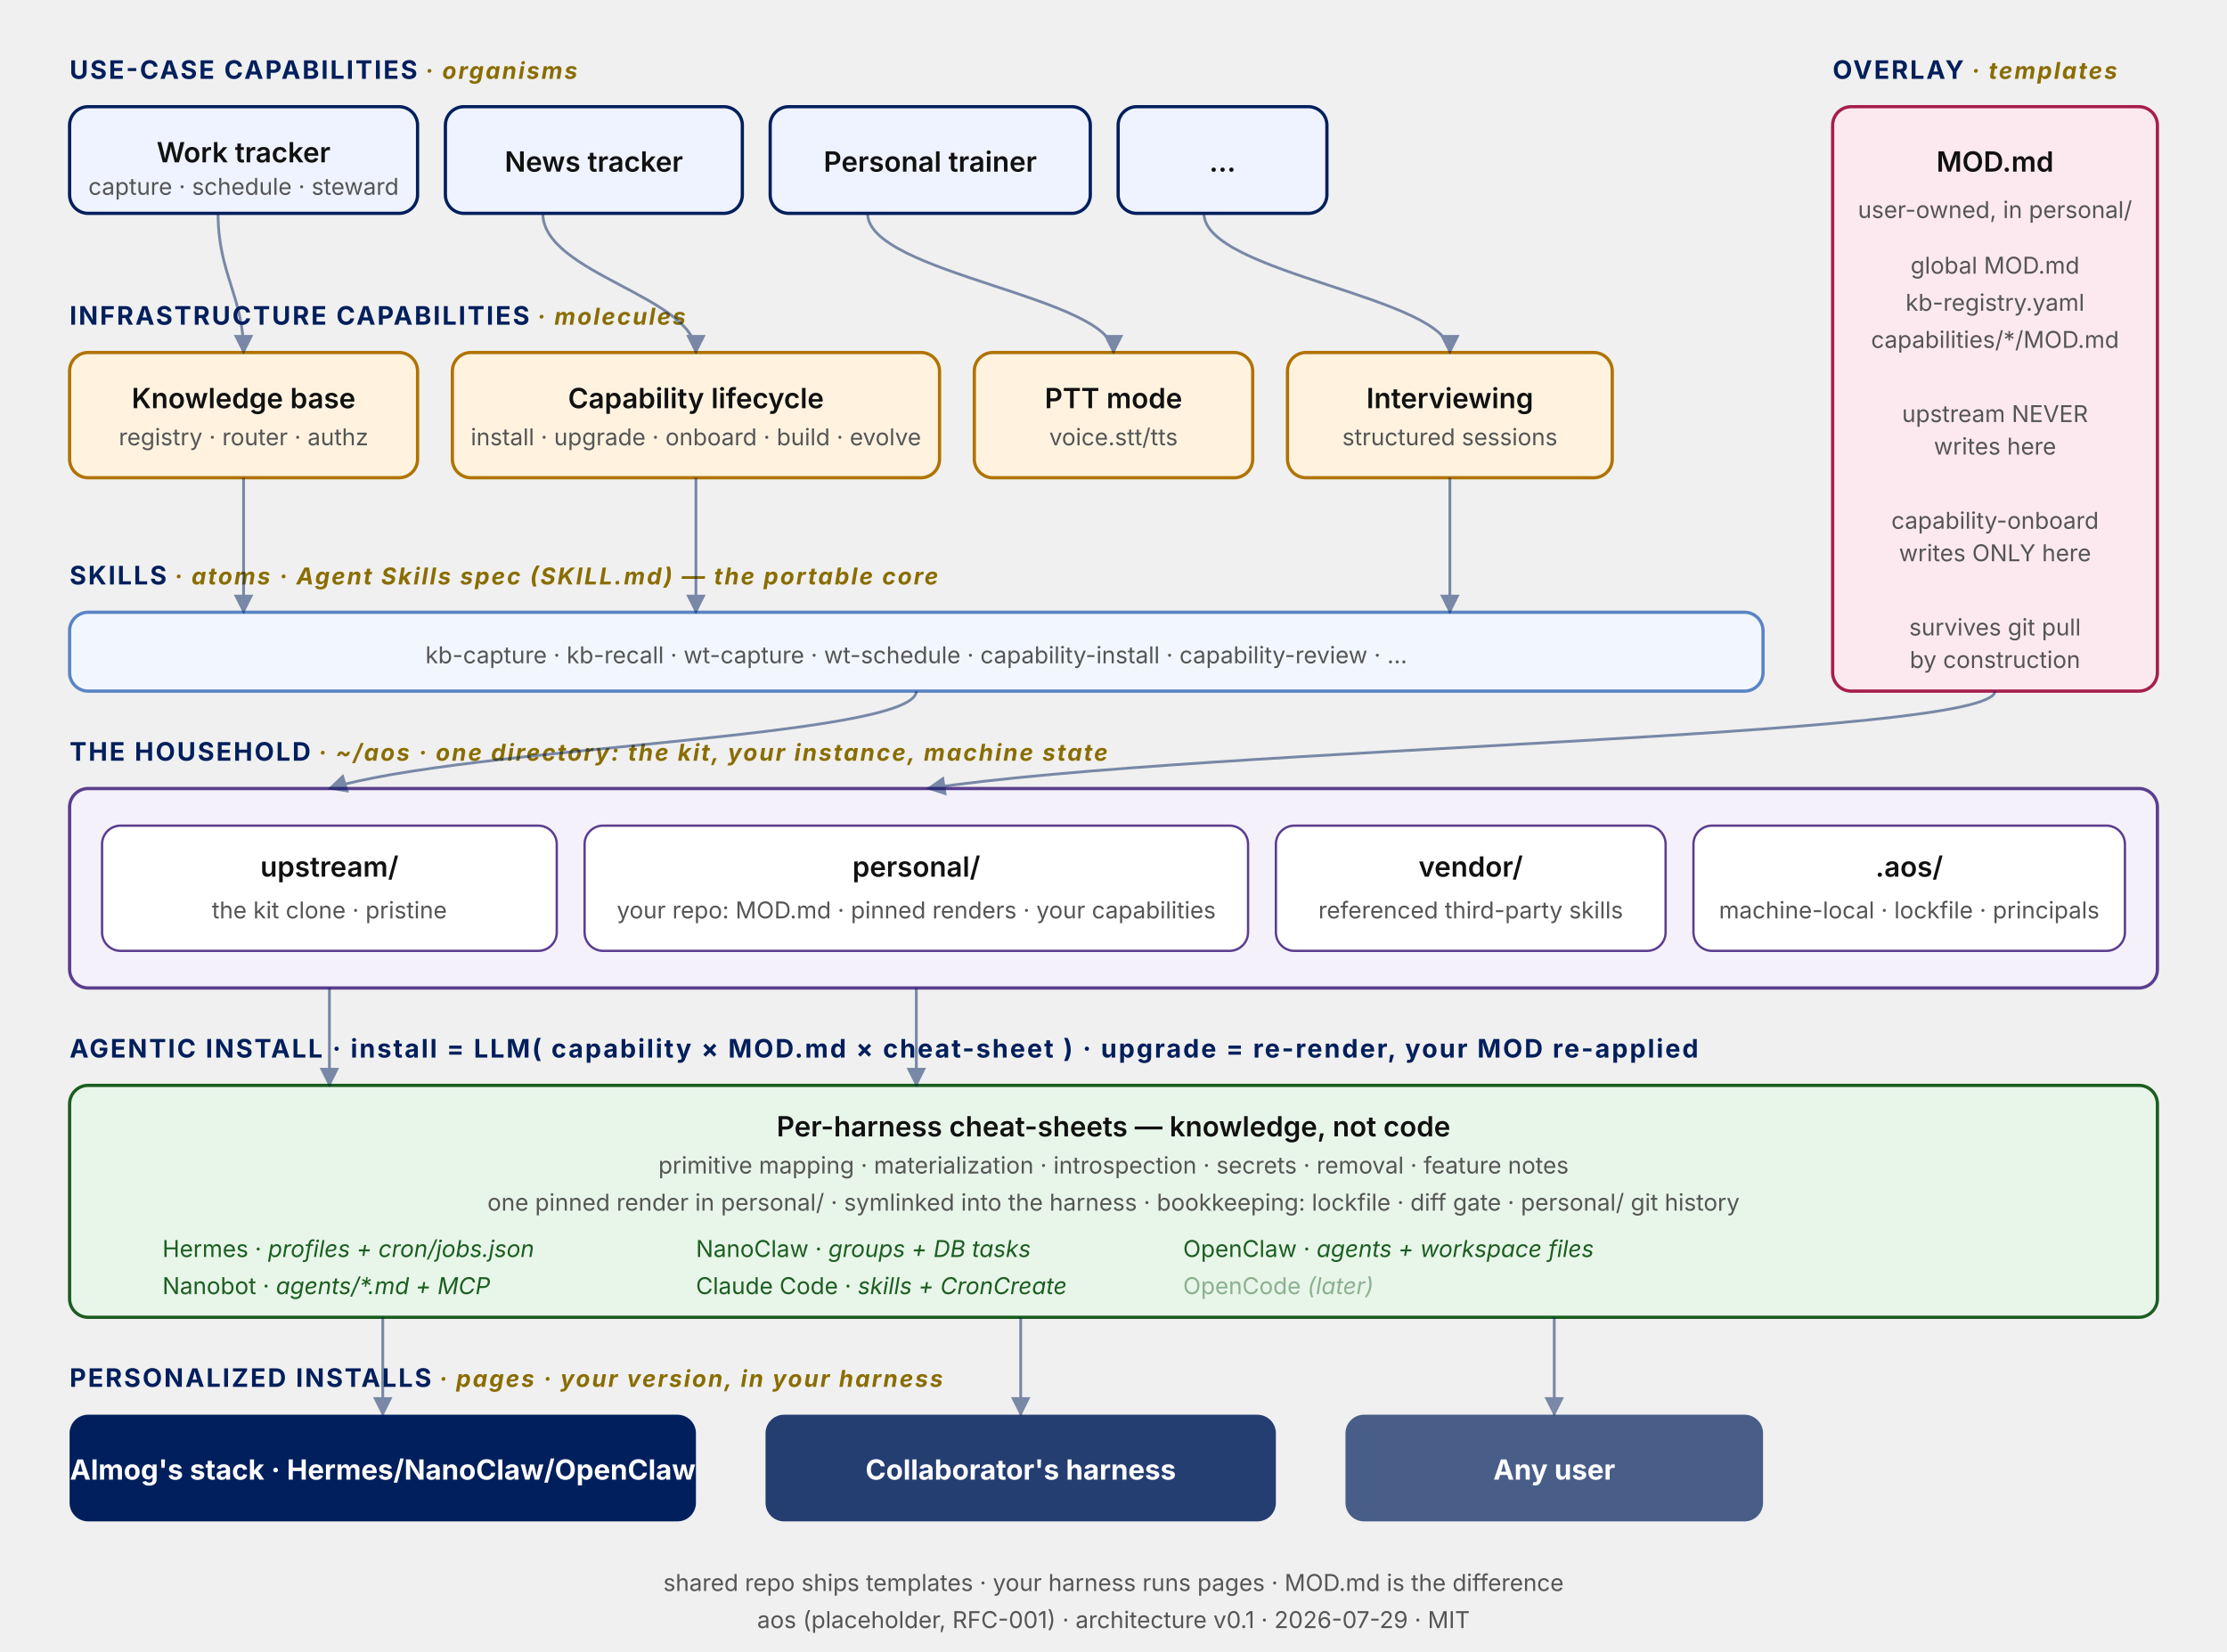
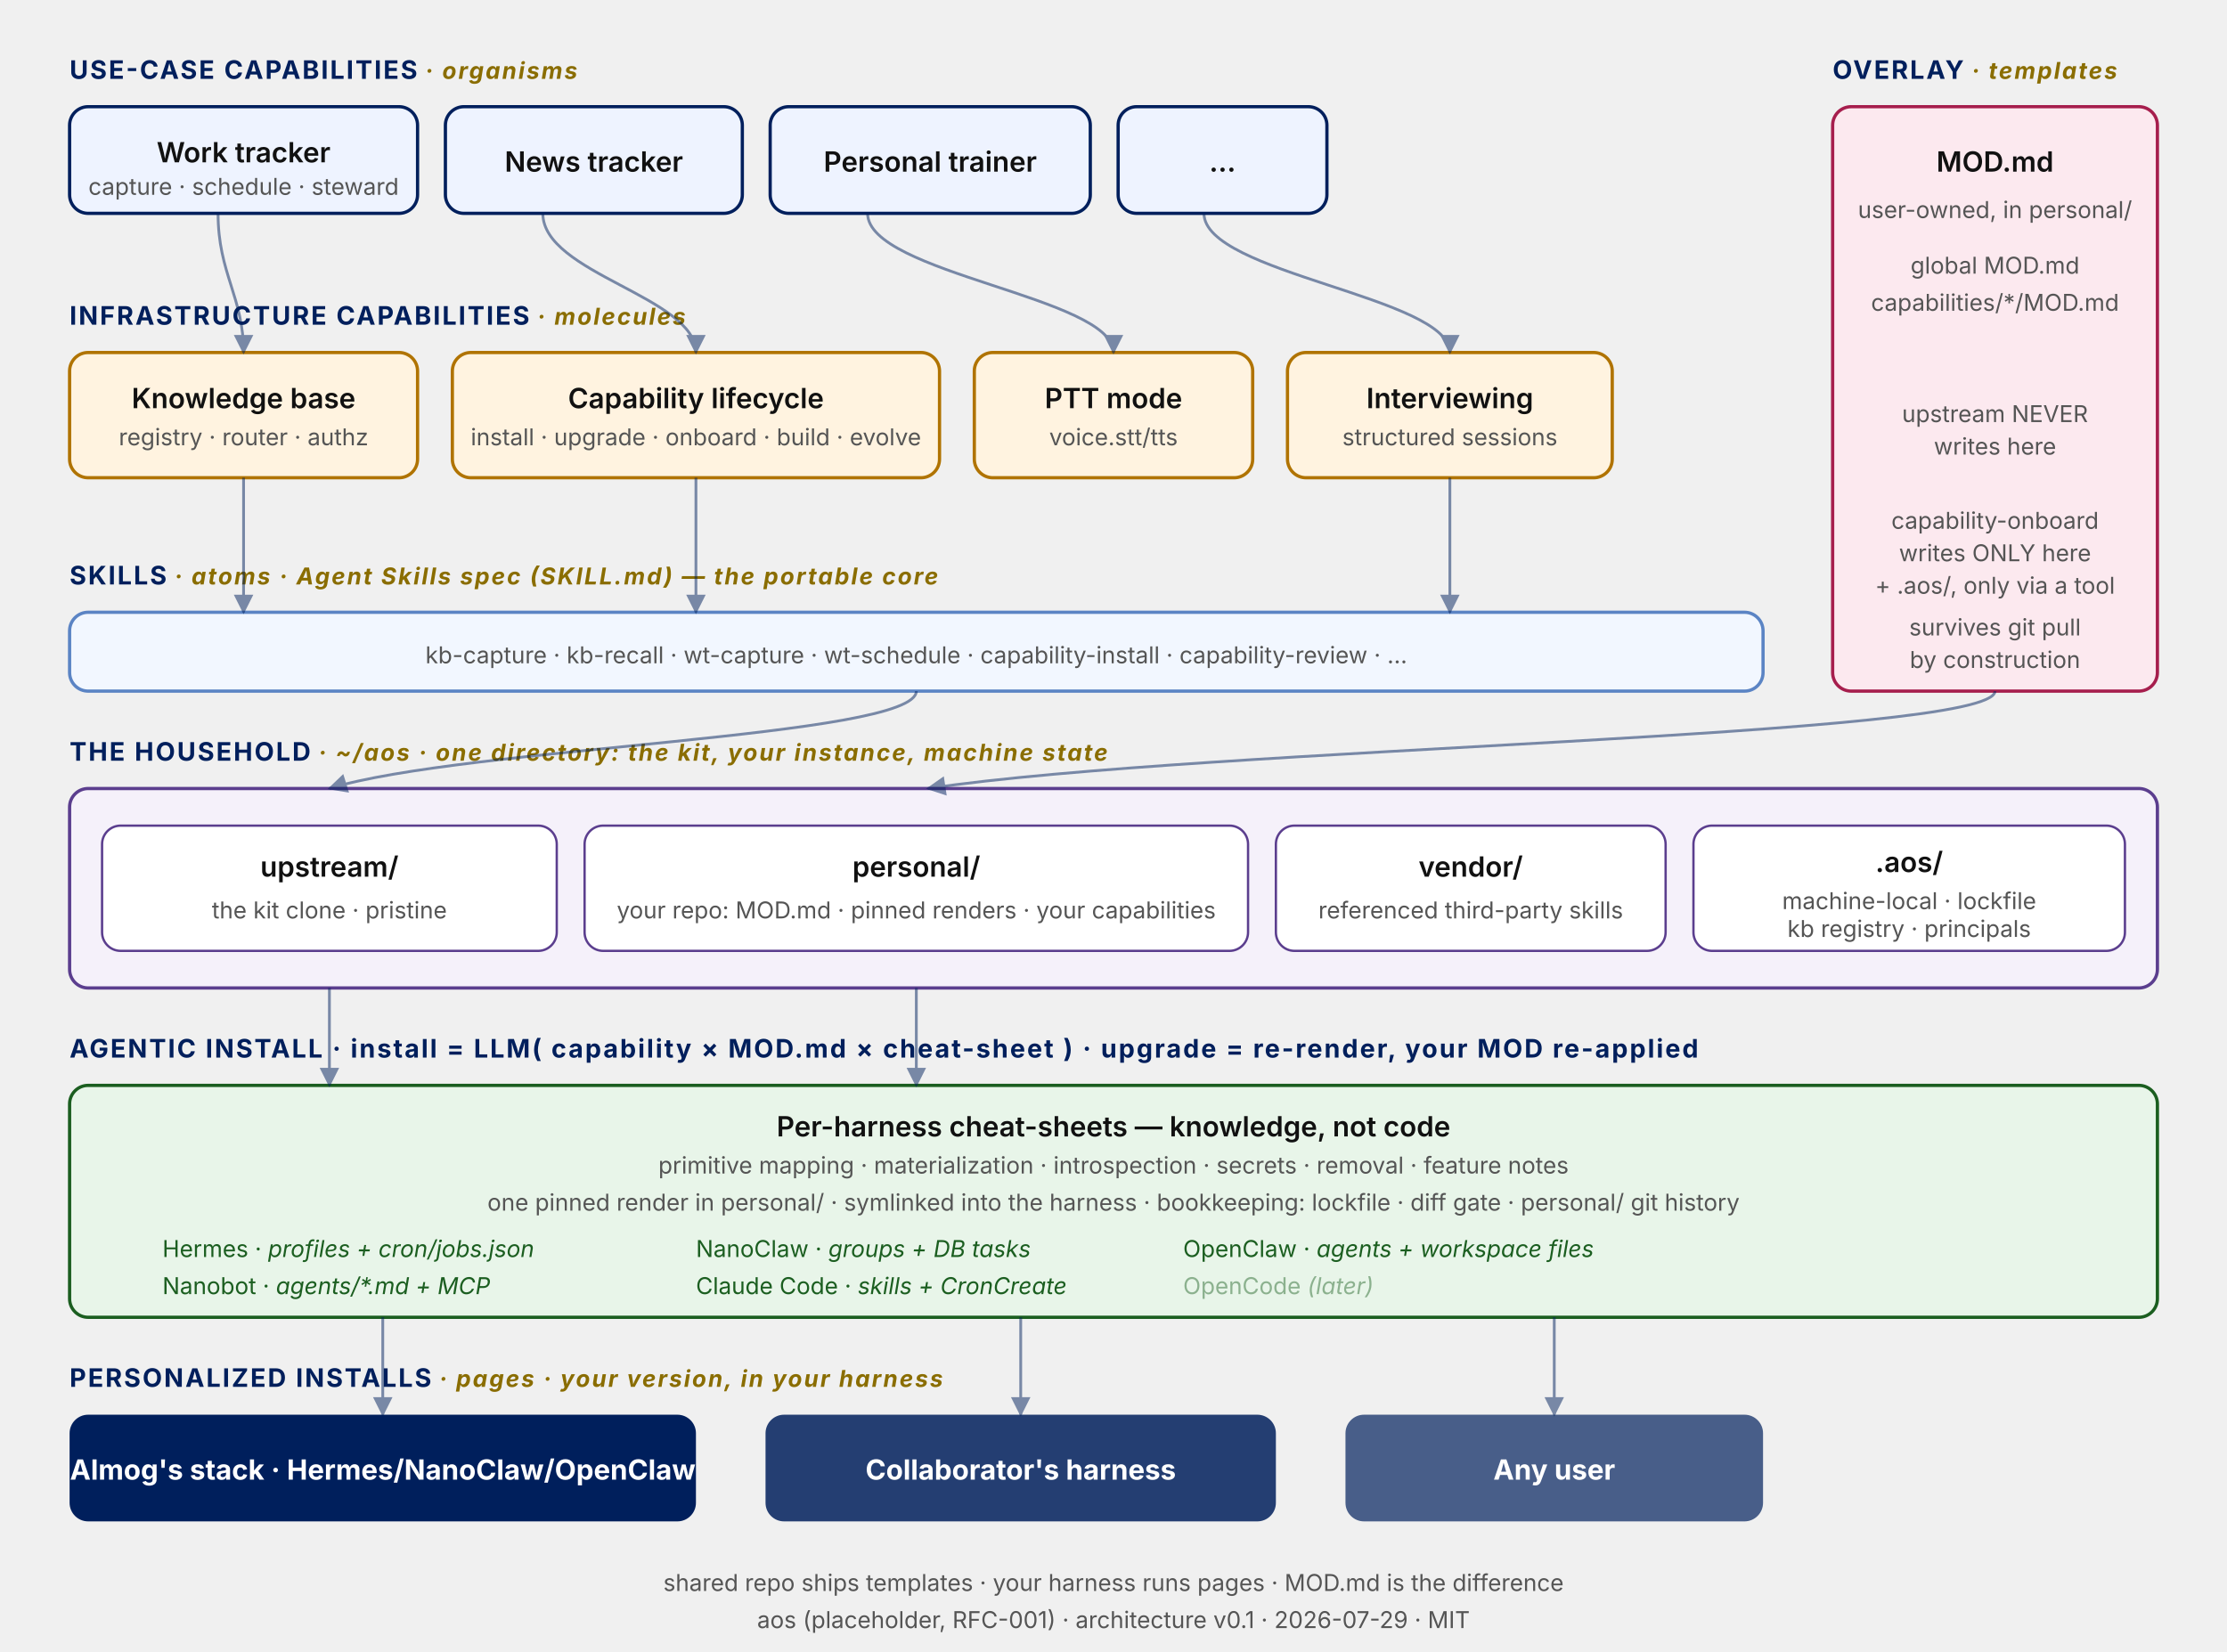
<svg xmlns="http://www.w3.org/2000/svg" viewBox="0 0 960 712" font-family="Inter, -apple-system, sans-serif">
  <defs>
    <marker id="arr" viewBox="0 0 10 10" refX="9" refY="5" markerWidth="7" markerHeight="7" orient="auto-start-reverse">
      <path d="M0,0 L10,5 L0,10 z" fill="#001F5C" />
    </marker>
    <style>
      .tier-label { font-size: 11px; font-weight: 700; fill: #001F5C; letter-spacing: 0.8px; }
      .atomic     { font-size: 10px; font-style: italic; fill: #8A6D00; }
      .box   { rx: 8; ry: 8; stroke-width: 1.4; }
      .atom  { fill: #F2F7FF; stroke: #5B84C4; }
      .mol   { fill: #FFF3E0; stroke: #B07300; }
      .org   { fill: #EEF3FF; stroke: #001F5C; }
      .mod   { fill: #FCE9EF; stroke: #A61E4D; }
      .home  { fill: #F5F1FA; stroke: #5B3E8E; }
      .cell  { fill: #FFFFFF; stroke: #5B3E8E; stroke-width: 1; }
      .adapt { fill: #E8F5E9; stroke: #1B5E20; }
      .page  { fill: #001F5C; }
      .box-t { font-size: 12px; fill: #111; text-anchor: middle; font-weight: 600; }
      .caption { font-size: 10px; fill: #555; text-anchor: middle; }
      .flow  { stroke: #001F5C; stroke-width: 1.2; fill: none; opacity: 0.5; }
      .side  { font-size: 10px; fill: #1B5E20; }
    </style>
  </defs>
  <text class="tier-label" x="30" y="34">USE-CASE CAPABILITIES <tspan class="atomic">· organisms</tspan>
  </text>
  <g>
    <rect class="box org" x="30" y="46" width="150" height="46" />
    <text class="box-t" x="105" y="70">Work tracker</text>
    <text class="caption" x="105" y="84">capture · schedule · steward</text>
    <rect class="box org" x="192" y="46" width="128" height="46" />
    <text class="box-t" x="256" y="74">News tracker</text>
    <rect class="box org" x="332" y="46" width="138" height="46" />
    <text class="box-t" x="401" y="74">Personal trainer</text>
    <rect class="box org" x="482" y="46" width="90" height="46" />
    <text class="box-t" x="527" y="74">…</text>
  </g>
  <text class="tier-label" x="30" y="140">INFRASTRUCTURE CAPABILITIES <tspan class="atomic">· molecules</tspan>
  </text>
  <g>
    <rect class="box mol" x="30" y="152" width="150" height="54" />
    <text class="box-t" x="105" y="176">Knowledge base</text>
    <text class="caption" x="105" y="192">registry · router · authz</text>
    <rect class="box mol" x="195" y="152" width="210" height="54" />
    <text class="box-t" x="300" y="176">Capability lifecycle</text>
    <text class="caption" x="300" y="192">install · upgrade · onboard · build · evolve</text>
    <rect class="box mol" x="420" y="152" width="120" height="54" />
    <text class="box-t" x="480" y="176">PTT mode</text>
    <text class="caption" x="480" y="192">voice.stt/tts</text>
    <rect class="box mol" x="555" y="152" width="140" height="54" />
    <text class="box-t" x="625" y="176">Interviewing</text>
    <text class="caption" x="625" y="192">structured sessions</text>
  </g>
  <text class="tier-label" x="30" y="252">SKILLS <tspan class="atomic">· atoms · Agent Skills spec (SKILL.md) — the portable core</tspan>
  </text>
  <rect class="box atom" x="30" y="264" width="730" height="34" />
  <text class="caption" x="395" y="286">kb-capture · kb-recall · wt-capture · wt-schedule · capability-install · capability-review · …</text>
  <g>
    <text class="tier-label" x="790" y="34">OVERLAY <tspan class="atomic">· templates</tspan>
    </text>
    <rect class="box mod" x="790" y="46" width="140" height="252" />
    <text class="box-t" x="860" y="74">MOD.md</text>
    <text class="caption" x="860" y="94">user-owned, in personal/</text>
    <text class="caption" x="860" y="118">global MOD.md</text>
-     <text class="caption" x="860" y="134">kb-registry.yaml</text>
-     <text class="caption" x="860" y="150">capabilities/*/MOD.md</text>
+     <text class="caption" x="860" y="134">capabilities/*/MOD.md</text>
    <text class="caption" x="860" y="182">upstream NEVER</text>
    <text class="caption" x="860" y="196">writes here</text>
    <text class="caption" x="860" y="228">capability-onboard</text>
    <text class="caption" x="860" y="242">writes ONLY here</text>
+     <text class="caption" x="860" y="256">+ .aos/, only via a tool</text>
    <text class="caption" x="860" y="274">survives git pull</text>
    <text class="caption" x="860" y="288">by construction</text>
  </g>
  <text class="tier-label" x="30" y="328">THE HOUSEHOLD <tspan class="atomic">· ~/aos · one directory: the kit, your instance, machine state</tspan>
  </text>
  <rect class="box home" x="30" y="340" width="900" height="86" />
  <g>
    <rect class="box cell" x="44" y="356" width="196" height="54" />
    <text class="box-t" x="142" y="378">upstream/</text>
    <text class="caption" x="142" y="396">the kit clone · pristine</text>
    <rect class="box cell" x="252" y="356" width="286" height="54" />
    <text class="box-t" x="395" y="378">personal/</text>
    <text class="caption" x="395" y="396">your repo: MOD.md · pinned renders · your capabilities</text>
    <rect class="box cell" x="550" y="356" width="168" height="54" />
    <text class="box-t" x="634" y="378">vendor/</text>
    <text class="caption" x="634" y="396">referenced third-party skills</text>
    <rect class="box cell" x="730" y="356" width="186" height="54" />
-     <text class="box-t" x="823" y="378">.aos/</text>
-     <text class="caption" x="823" y="396">machine-local · lockfile · principals</text>
+     <text class="box-t" x="823" y="376">.aos/</text>
+     <text class="caption" x="823" y="392">machine-local · lockfile</text>
+     <text class="caption" x="823" y="404">kb registry · principals</text>
  </g>
  <text class="tier-label" x="30" y="456">AGENTIC INSTALL · install = LLM( capability × MOD.md × cheat-sheet ) · upgrade = re-render, your MOD re-applied</text>
  <rect class="box adapt" x="30" y="468" width="900" height="100" />
  <text class="box-t" x="480" y="490" font-size="13">Per-harness cheat-sheets — knowledge, not code</text>
  <text class="caption" x="480" y="506">primitive mapping · materialization · introspection · secrets · removal · feature notes</text>
  <text class="caption" x="480" y="522">one pinned render in personal/ · symlinked into the harness · bookkeeping: lockfile · diff gate · personal/ git history</text>
  <g transform="translate(70, 530)">
    <text class="side" x="0" y="12">Hermes · <tspan font-style="italic">profiles + cron/jobs.json</tspan>
    </text>
    <text class="side" x="230" y="12">NanoClaw · <tspan font-style="italic">groups + DB tasks</tspan>
    </text>
    <text class="side" x="440" y="12">OpenClaw · <tspan font-style="italic">agents + workspace files</tspan>
    </text>
    <text class="side" x="0" y="28">Nanobot · <tspan font-style="italic">agents/*.md + MCP</tspan>
    </text>
    <text class="side" x="230" y="28">Claude Code · <tspan font-style="italic">skills + CronCreate</tspan>
    </text>
    <text class="side" x="440" y="28" opacity="0.45">OpenCode <tspan font-style="italic">(later)</tspan>
    </text>
  </g>
  <text class="tier-label" x="30" y="598">PERSONALIZED INSTALLS <tspan class="atomic">· pages · your version, in your harness</tspan>
  </text>
  <g>
    <rect class="box page" x="30" y="610" width="270" height="46" rx="23" />
    <text x="165" y="638" font-size="12" fill="white" text-anchor="middle" font-weight="700">Almog's stack · Hermes/NanoClaw/OpenClaw</text>
    <rect class="box page" x="330" y="610" width="220" height="46" rx="23" opacity="0.85" />
    <text x="440" y="638" font-size="12" fill="white" text-anchor="middle" font-weight="700">Collaborator's harness</text>
    <rect class="box page" x="580" y="610" width="180" height="46" rx="23" opacity="0.7" />
    <text x="670" y="638" font-size="12" fill="white" text-anchor="middle" font-weight="700">Any user</text>
  </g>
  <path class="flow" d="M94 92 C 94 118, 105 128, 105 152" marker-end="url(#arr)" />
  <path class="flow" d="M234 92 C 234 118, 300 128, 300 152" marker-end="url(#arr)" />
  <path class="flow" d="M374 92 C 374 118, 480 128, 480 152" marker-end="url(#arr)" />
  <path class="flow" d="M519 92 C 519 118, 625 128, 625 152" marker-end="url(#arr)" />
  <path class="flow" d="M105 206 L 105 264" marker-end="url(#arr)" />
  <path class="flow" d="M300 206 L 300 264" marker-end="url(#arr)" />
  <path class="flow" d="M625 206 L 625 264" marker-end="url(#arr)" />
  <path class="flow" d="M395 298 C 395 318, 200 322, 142 340" marker-end="url(#arr)" />
  <path class="flow" d="M860 298 C 860 318, 520 322, 400 340" marker-end="url(#arr)" />
  <path class="flow" d="M142 426 L 142 468" marker-end="url(#arr)" />
  <path class="flow" d="M395 426 L 395 468" marker-end="url(#arr)" />
  <path class="flow" d="M165 568 L 165 610" marker-end="url(#arr)" />
  <path class="flow" d="M440 568 L 440 610" marker-end="url(#arr)" />
  <path class="flow" d="M670 568 L 670 610" marker-end="url(#arr)" />
  <text x="480" y="686" class="caption">shared repo ships templates · your harness runs pages · MOD.md is the difference</text>
  <text x="480" y="702" class="caption">aos (placeholder, RFC-001) · architecture v0.1 · 2026-07-29 · MIT</text>
</svg>
